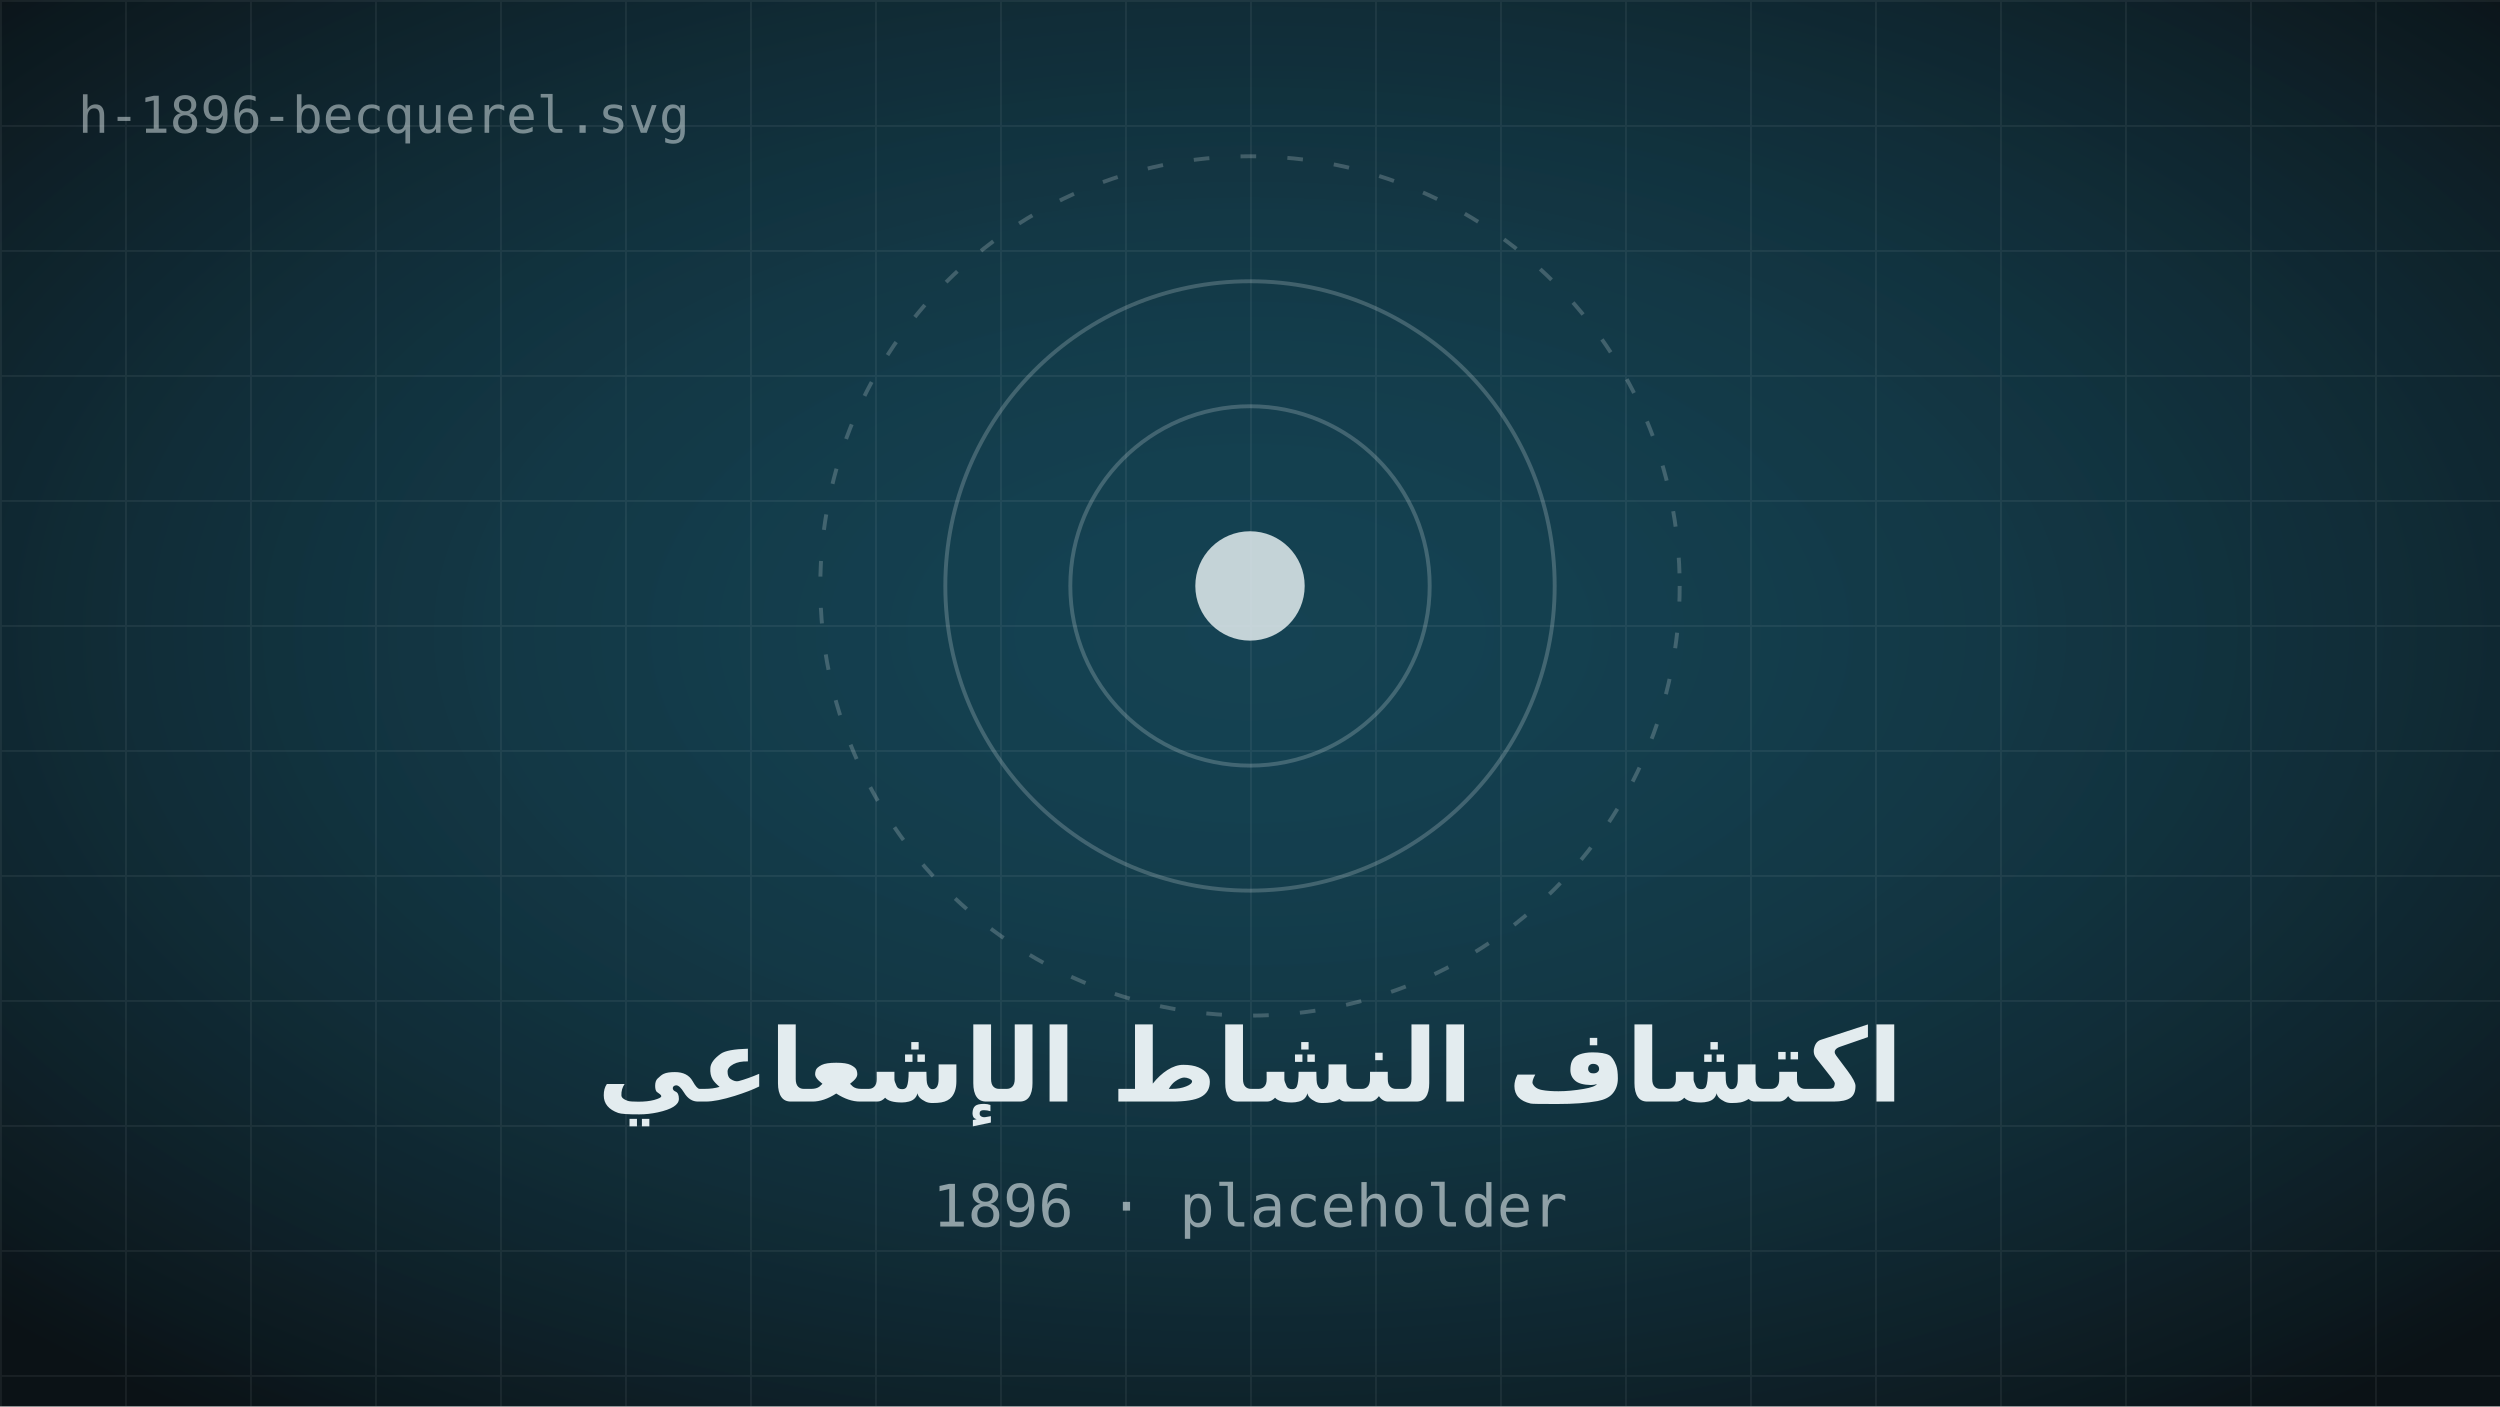
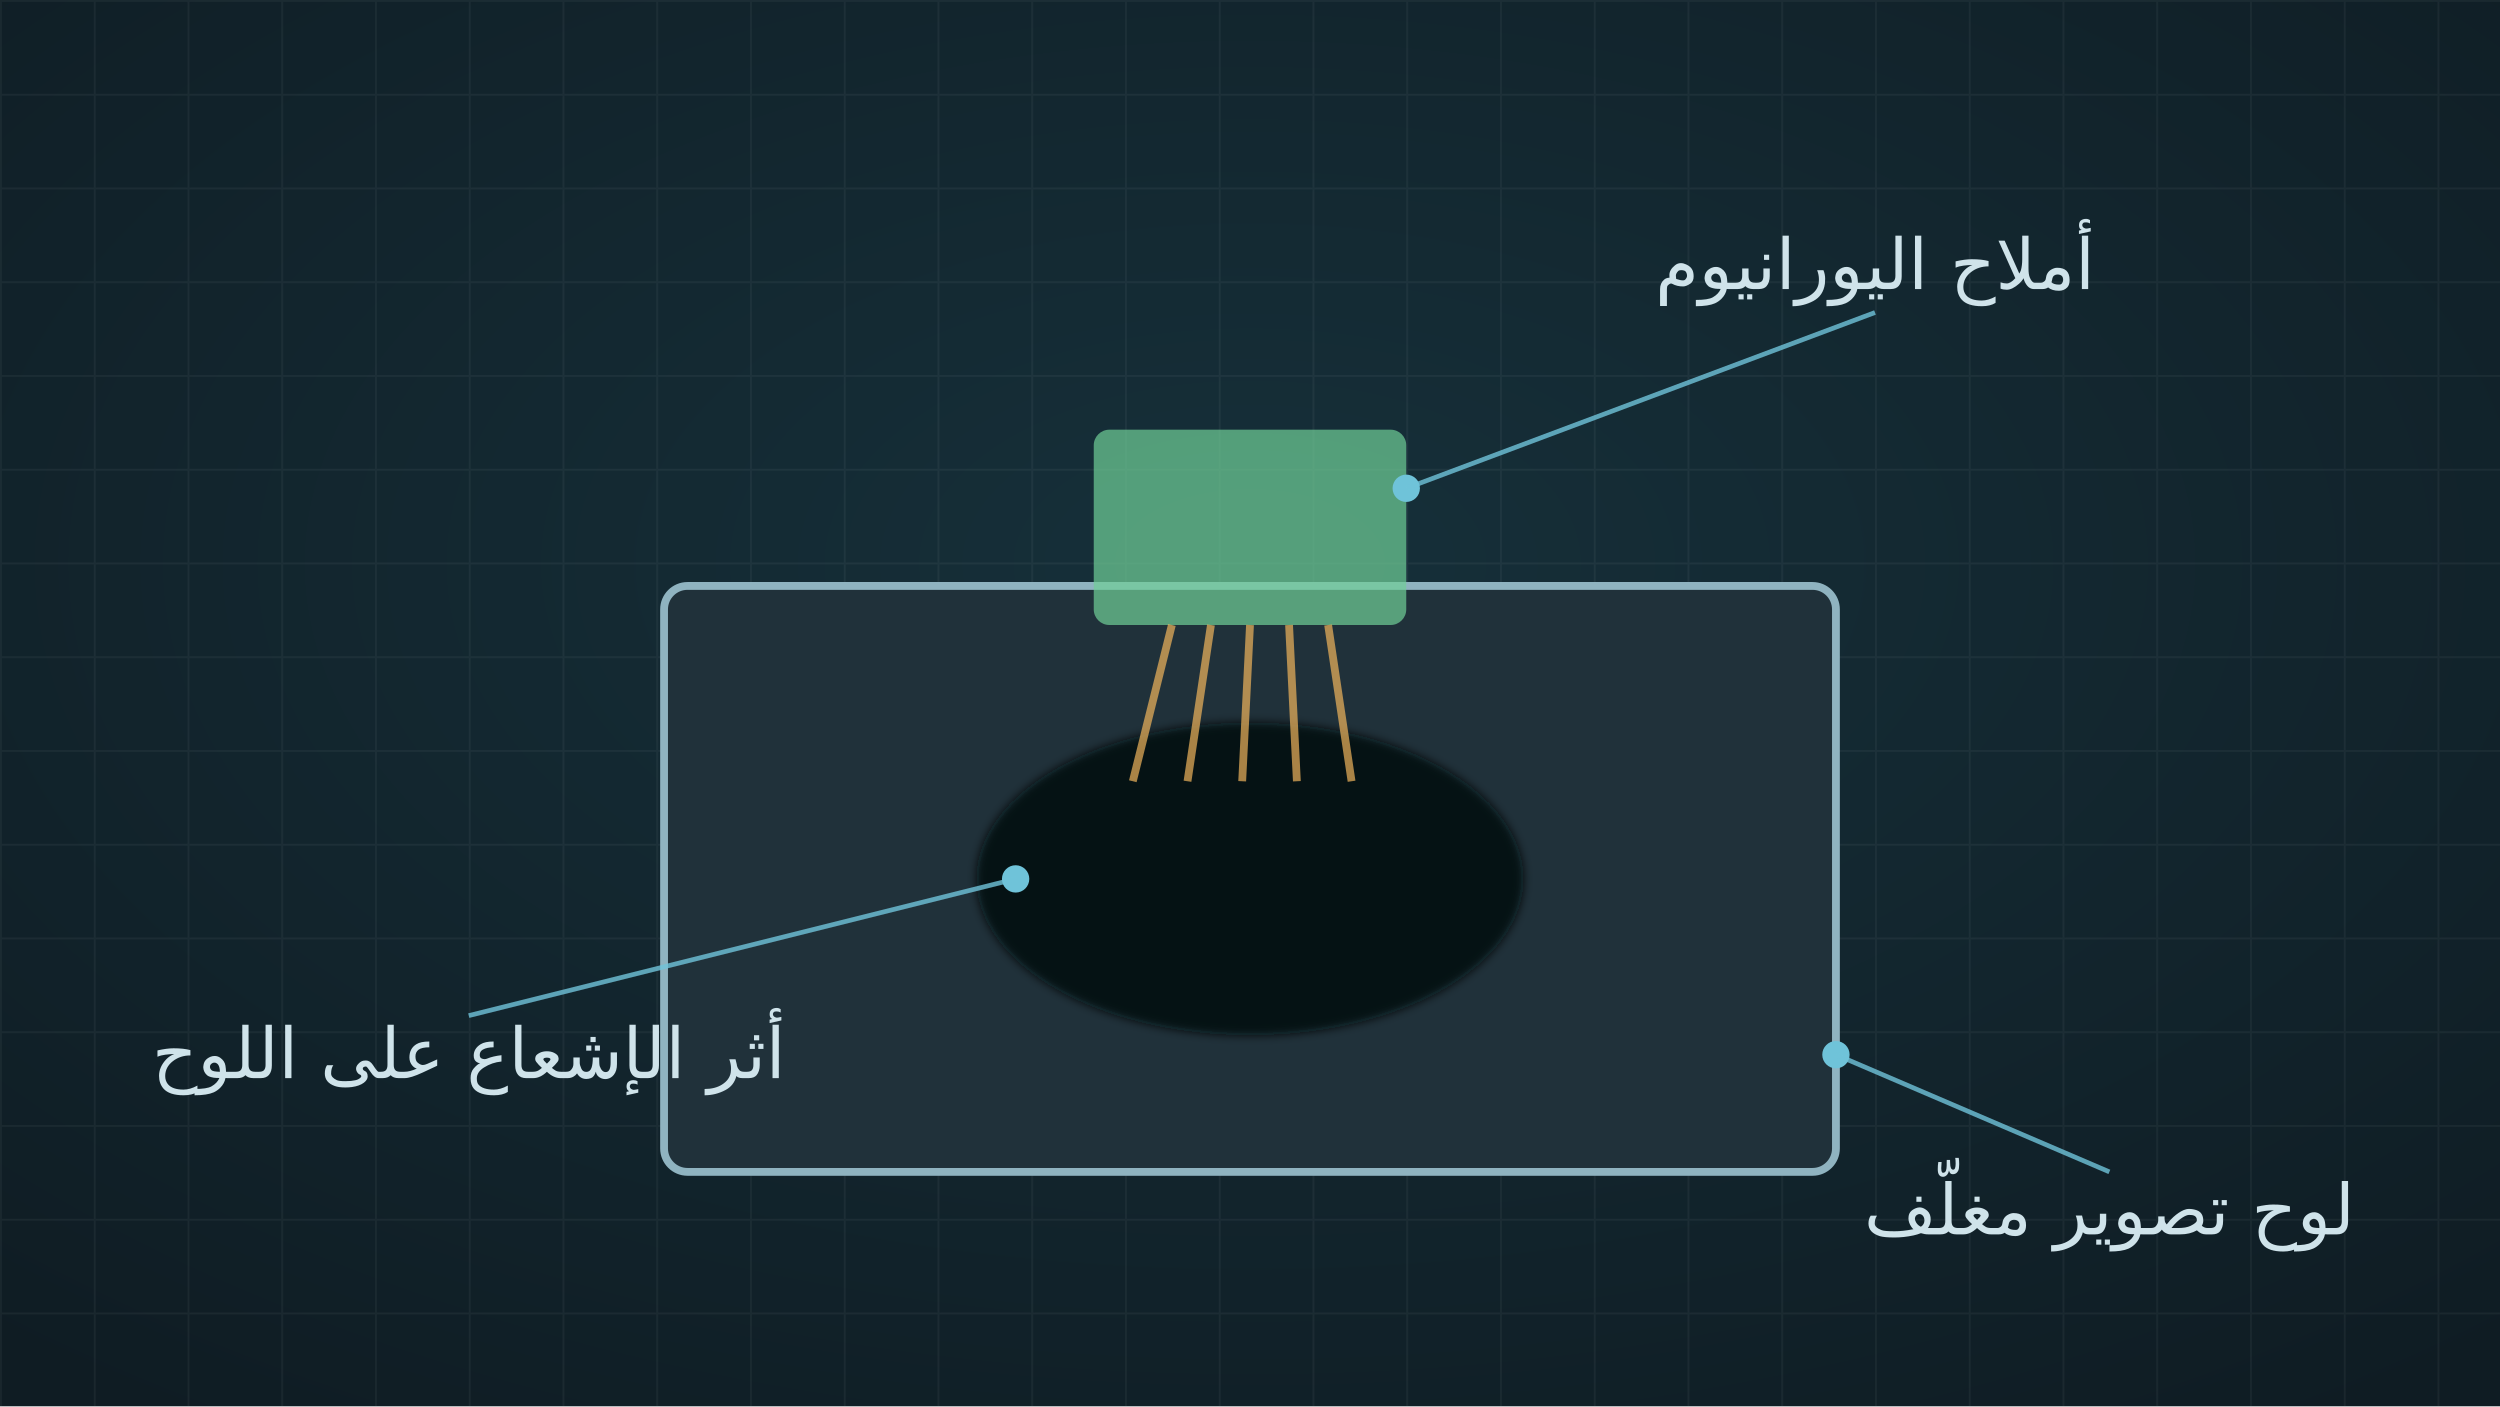
- <svg xmlns="http://www.w3.org/2000/svg" viewBox="0 0 640 360" width="640" height="360">
+ <svg xmlns="http://www.w3.org/2000/svg" viewBox="0 0 640 360" width="640" height="360" role="img" aria-label="تجربة بيكريل">
  <defs>
-     <radialGradient id="g" cx="50%" cy="45%" r="70%">
-       <stop offset="0" stop-color="#1d6a84" stop-opacity=".55" />
-       <stop offset="1" stop-color="#0b1216" />
+     <radialGradient id="bgg" cx="50%" cy="40%" r="75%">
+       <stop offset="0" stop-color="#16303a" />
+       <stop offset="1" stop-color="#0f1c23" />
    </radialGradient>
-     <pattern id="p" width="32" height="32" patternUnits="userSpaceOnUse">
-       <path d="M32 0H0V32" fill="none" stroke="#ffffff" stroke-opacity=".06" />
+     <pattern id="grid" width="24" height="24" patternUnits="userSpaceOnUse">
+       <path d="M24 0H0V24" fill="none" stroke="#ffffff" stroke-opacity=".045" />
    </pattern>
+     <linearGradient id="beam" x1="0" y1="0" x2="0" y2="1">
+       <stop offset="0" stop-color="#f0b45c" stop-opacity=".75" />
+       <stop offset="1" stop-color="#f0b45c" stop-opacity=".08" />
+     </linearGradient>
+     <filter id="glow" x="-50%" y="-50%" width="200%" height="200%">
+       <feGaussianBlur stdDeviation="4" result="b" />
+       <feMerge>
+         <feMergeNode in="b" />
+         <feMergeNode in="SourceGraphic" />
+       </feMerge>
+     </filter>
+     <filter id="soft">
+       <feGaussianBlur stdDeviation="1.2" />
+     </filter>
+     <marker id="arr" viewBox="0 0 10 10" refX="8" refY="5" markerWidth="7" markerHeight="7" orient="auto-start-reverse">
+       <path d="M0 0L10 5L0 10z" fill="#6fc3d9" />
+     </marker>
  </defs>
-   <rect width="640" height="360" fill="#0b1216" />
-   <rect width="640" height="360" fill="url(#g)" />
-   <rect width="640" height="360" fill="url(#p)" />
-   <g fill="none" stroke="#e3ecef" stroke-opacity=".22">
-     <circle cx="320" cy="150" r="46" />
-     <circle cx="320" cy="150" r="78" />
-     <circle cx="320" cy="150" r="110" stroke-dasharray="4 8" />
-   </g>
-   <circle cx="320" cy="150" r="14" fill="#e3ecef" fill-opacity=".85" />
-   <text x="320" y="282" text-anchor="middle" font-family="Tahoma, 'IBM Plex Sans Arabic', sans-serif" font-size="26" font-weight="600" fill="#e3ecef" direction="rtl">اكتشاف النشاط الإشعاعي</text>
-   <text x="320" y="314" text-anchor="middle" font-family="Menlo, monospace" font-size="15" fill="#e3ecef" fill-opacity=".6">1896 · placeholder</text>
-   <text x="20" y="34" font-family="Menlo, monospace" font-size="13" fill="#e3ecef" fill-opacity=".5">h-1896-becquerel.svg</text>
+   <rect width="640" height="360" fill="url(#bgg)" />
+   <rect width="640" height="360" fill="url(#grid)" />
+   <rect x="170" y="150" width="300" height="150" rx="6" fill="#20313a" stroke="#8fb3c0" stroke-width="2" />
+   <ellipse cx="320" cy="225" rx="70" ry="40" fill="#05090b" filter="url(#soft)" opacity=".85" />
+   <rect x="280" y="110" width="80" height="50" rx="4" fill="#6fcf97" fill-opacity=".7" />
+   <path d="M300 160L290 200" stroke="#f0b45c" stroke-opacity=".7" stroke-width="2" />
+   <path d="M310 160L304 200" stroke="#f0b45c" stroke-opacity=".7" stroke-width="2" />
+   <path d="M320 160L318 200" stroke="#f0b45c" stroke-opacity=".7" stroke-width="2" />
+   <path d="M330 160L332 200" stroke="#f0b45c" stroke-opacity=".7" stroke-width="2" />
+   <path d="M340 160L346 200" stroke="#f0b45c" stroke-opacity=".7" stroke-width="2" />
+   <circle cx="360" cy="125" r="3.5" fill="#6fc3d9" />
+   <path d="M360 125L480 80" stroke="#6fc3d9" stroke-width="1.2" stroke-opacity=".8" />
+   <text x="480" y="74" font-family="Tajawal, Tahoma, Arial, sans-serif" font-size="18" font-weight="500" fill="#cfe3ea" text-anchor="middle" direction="rtl">أملاح اليورانيوم</text>
+   <circle cx="470" cy="270" r="3.5" fill="#6fc3d9" />
+   <path d="M470 270L540 300" stroke="#6fc3d9" stroke-width="1.2" stroke-opacity=".8" />
+   <text x="540" y="316" font-family="Tajawal, Tahoma, Arial, sans-serif" font-size="18" font-weight="500" fill="#cfe3ea" text-anchor="middle" direction="rtl">لوح تصوير مغلّف</text>
+   <circle cx="260" cy="225" r="3.5" fill="#6fc3d9" />
+   <path d="M260 225L120 260" stroke="#6fc3d9" stroke-width="1.2" stroke-opacity=".8" />
+   <text x="120" y="276" font-family="Tajawal, Tahoma, Arial, sans-serif" font-size="18" font-weight="500" fill="#cfe3ea" text-anchor="middle" direction="rtl">أثر الإشعاع على اللوح</text>
</svg>
